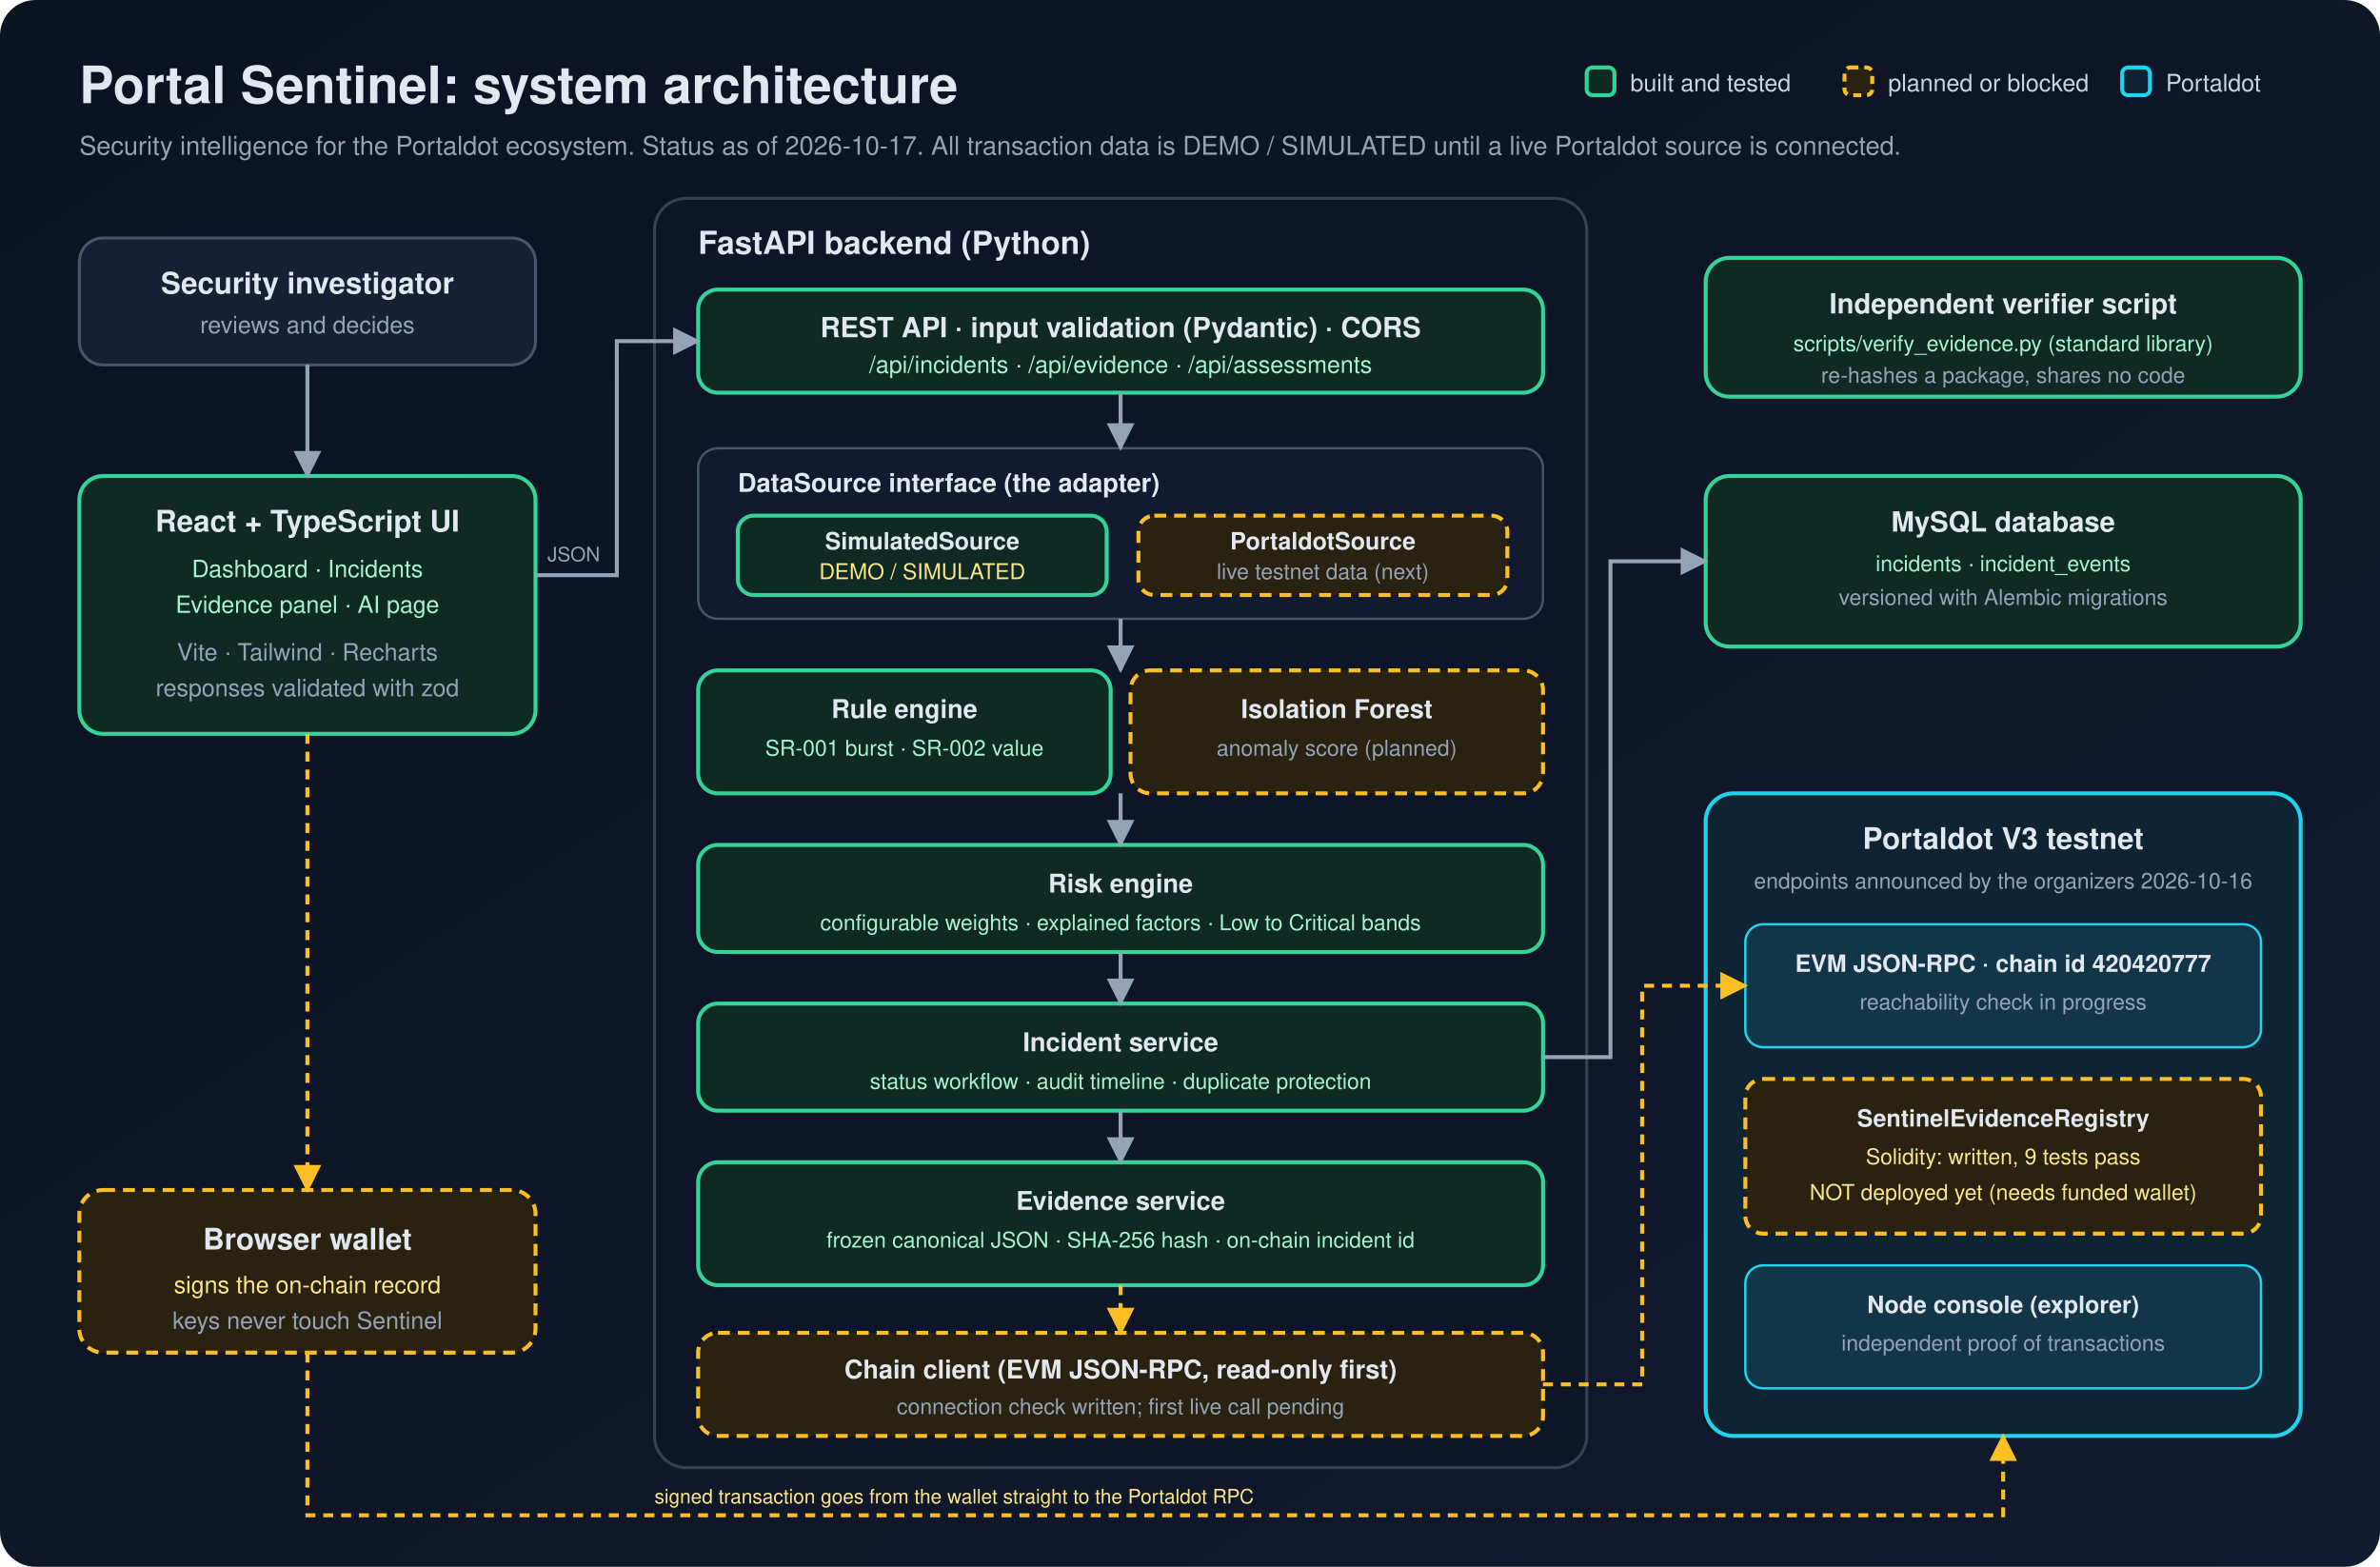
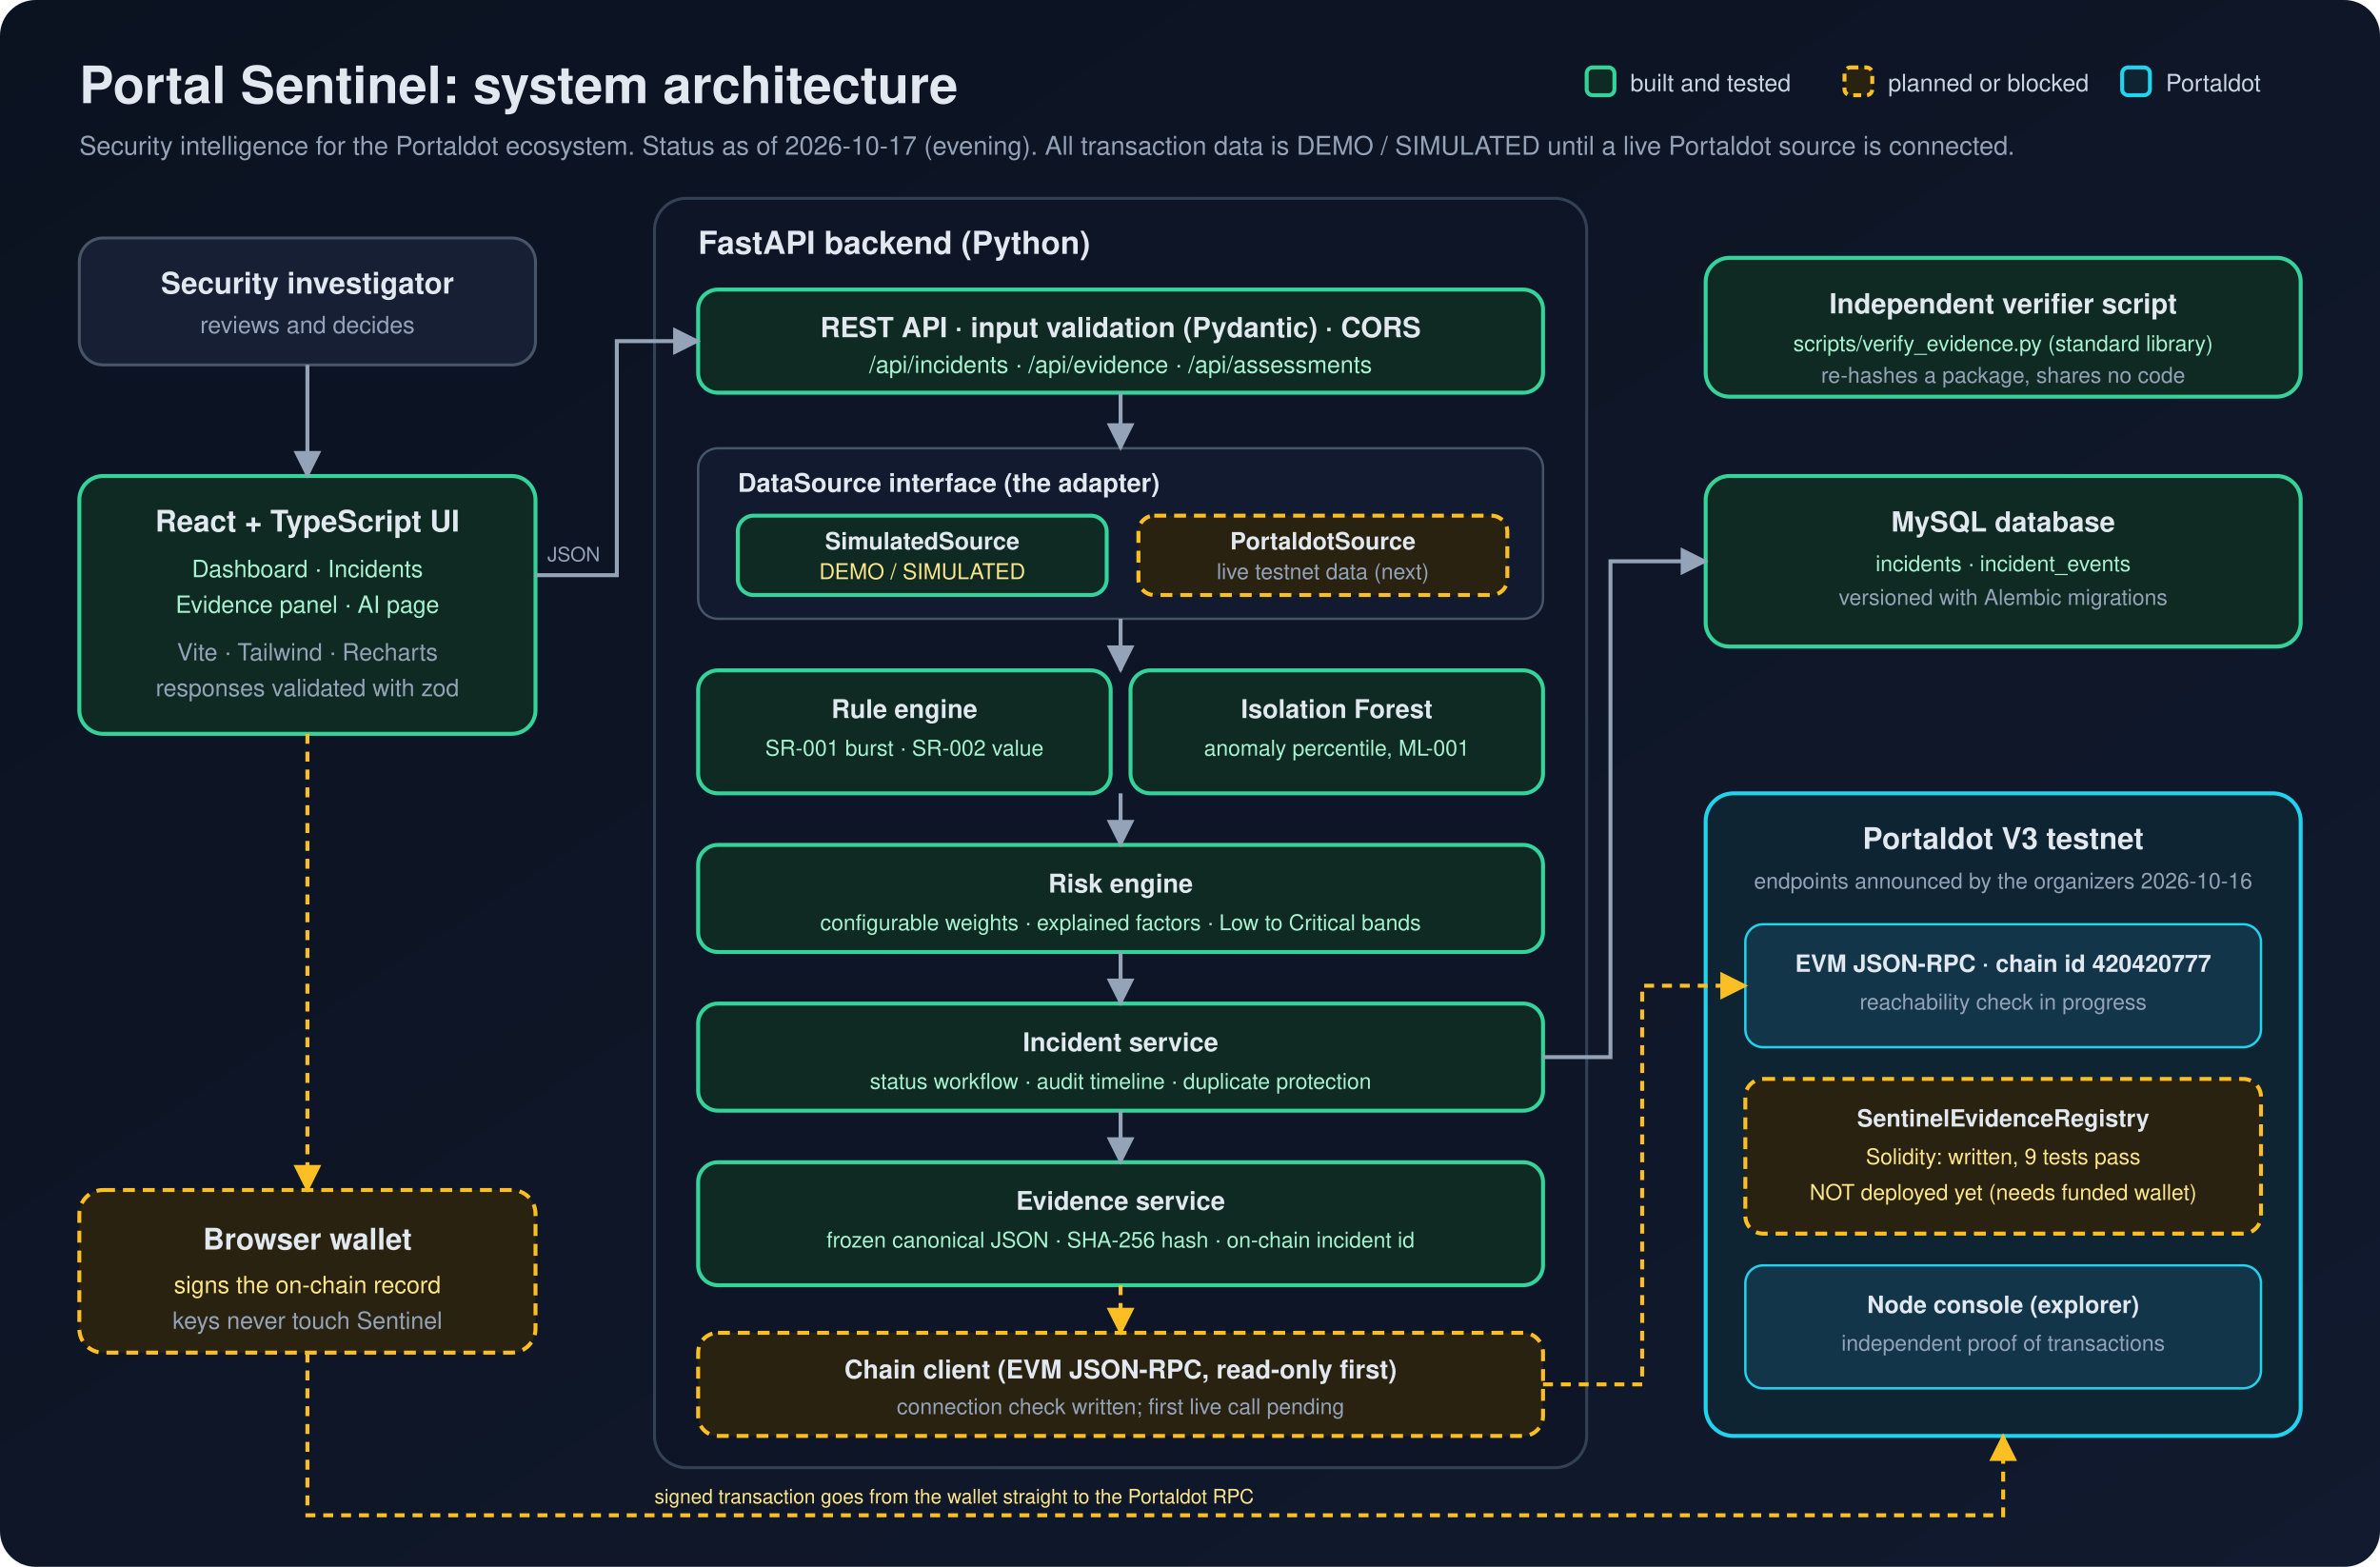
<svg xmlns="http://www.w3.org/2000/svg" viewBox="0 0 1200 790" width="1200" height="790" font-family="Segoe UI, Helvetica, Arial, sans-serif">
  <defs>
    <marker id="a" viewBox="0 0 10 10" refX="9" refY="5" markerWidth="7" markerHeight="7" orient="auto-start-reverse">
      <path d="M0 0L10 5L0 10z" fill="#94a3b8" />
    </marker>
    <marker id="ap" viewBox="0 0 10 10" refX="9" refY="5" markerWidth="7" markerHeight="7" orient="auto-start-reverse">
      <path d="M0 0L10 5L0 10z" fill="#fbbf24" />
    </marker>
    <linearGradient id="bg" x1="0" y1="0" x2="1" y2="1">
      <stop offset="0" stop-color="#0b1220" />
      <stop offset="1" stop-color="#111a2e" />
    </linearGradient>
  </defs>
  <rect width="1200" height="790" rx="18" fill="url(#bg)" />
  <text x="40" y="52" font-size="26" font-weight="700" fill="#e2e8f0">Portal Sentinel: system architecture</text>
-   <text x="40" y="78" font-size="13" fill="#94a3b8">Security intelligence for the Portaldot ecosystem. Status as of 2026-10-17. All transaction data is DEMO / SIMULATED until a live Portaldot source is connected.</text>
+   <text x="40" y="78" font-size="13" fill="#94a3b8">Security intelligence for the Portaldot ecosystem. Status as of 2026-10-17 (evening). All transaction data is DEMO / SIMULATED until a live Portaldot source is connected.</text>
  <rect x="800" y="34" width="14" height="14" rx="3" fill="#0f2a22" stroke="#34d399" stroke-width="2" />
  <text x="822" y="46" font-size="12" fill="#cbd5e1">built and tested</text>
  <rect x="930" y="34" width="14" height="14" rx="3" fill="#2a2210" stroke="#fbbf24" stroke-width="2" stroke-dasharray="4 3" />
  <text x="952" y="46" font-size="12" fill="#cbd5e1">planned or blocked</text>
  <rect x="1070" y="34" width="14" height="14" rx="3" fill="#0e2433" stroke="#22d3ee" stroke-width="2" />
  <text x="1092" y="46" font-size="12" fill="#cbd5e1">Portaldot</text>
  <rect x="40" y="120" width="230" height="64" rx="12" fill="#161f33" stroke="#475569" stroke-width="1.5" />
  <text x="155" y="148" font-size="15" font-weight="600" fill="#e2e8f0" text-anchor="middle">Security investigator</text>
  <text x="155" y="168" font-size="12" fill="#94a3b8" text-anchor="middle">reviews and decides</text>
  <rect x="40" y="240" width="230" height="130" rx="12" fill="#0f2a22" stroke="#34d399" stroke-width="2" />
  <text x="155" y="268" font-size="15" font-weight="600" fill="#e2e8f0" text-anchor="middle">React + TypeScript UI</text>
  <text x="155" y="291" font-size="12" fill="#a7f3d0" text-anchor="middle">Dashboard · Incidents</text>
  <text x="155" y="309" font-size="12" fill="#a7f3d0" text-anchor="middle">Evidence panel · AI page</text>
  <text x="155" y="333" font-size="12" fill="#94a3b8" text-anchor="middle">Vite · Tailwind · Recharts</text>
  <text x="155" y="351" font-size="12" fill="#94a3b8" text-anchor="middle">responses validated with zod</text>
  <rect x="40" y="600" width="230" height="82" rx="12" fill="#2a2210" stroke="#fbbf24" stroke-width="2" stroke-dasharray="6 4" />
  <text x="155" y="630" font-size="15" font-weight="600" fill="#e2e8f0" text-anchor="middle">Browser wallet</text>
  <text x="155" y="652" font-size="12" fill="#fde68a" text-anchor="middle">signs the on-chain record</text>
  <text x="155" y="670" font-size="12" fill="#94a3b8" text-anchor="middle">keys never touch Sentinel</text>
  <rect x="330" y="100" width="470" height="640" rx="16" fill="#0d1526" stroke="#334155" stroke-width="1.5" />
  <text x="352" y="128" font-size="16" font-weight="700" fill="#e2e8f0">FastAPI backend (Python)</text>
  <rect x="352" y="146" width="426" height="52" rx="10" fill="#0f2a22" stroke="#34d399" stroke-width="2" />
  <text x="565" y="170" font-size="14" font-weight="600" fill="#e2e8f0" text-anchor="middle">REST API · input validation (Pydantic) · CORS</text>
  <text x="565" y="188" font-size="12" fill="#a7f3d0" text-anchor="middle">/api/incidents · /api/evidence · /api/assessments</text>
  <rect x="352" y="226" width="426" height="86" rx="10" fill="#111a2e" stroke="#475569" stroke-width="1.2" />
  <text x="372" y="248" font-size="13" font-weight="600" fill="#e2e8f0">DataSource interface (the adapter)</text>
  <rect x="372" y="260" width="186" height="40" rx="8" fill="#0f2a22" stroke="#34d399" stroke-width="2" />
  <text x="465" y="277" font-size="12" font-weight="600" fill="#e2e8f0" text-anchor="middle">SimulatedSource</text>
  <text x="465" y="292" font-size="11" fill="#fde68a" text-anchor="middle">DEMO / SIMULATED</text>
  <rect x="574" y="260" width="186" height="40" rx="8" fill="#2a2210" stroke="#fbbf24" stroke-width="2" stroke-dasharray="6 4" />
  <text x="667" y="277" font-size="12" font-weight="600" fill="#e2e8f0" text-anchor="middle">PortaldotSource</text>
  <text x="667" y="292" font-size="11" fill="#94a3b8" text-anchor="middle">live testnet data (next)</text>
  <rect x="352" y="338" width="208" height="62" rx="10" fill="#0f2a22" stroke="#34d399" stroke-width="2" />
  <text x="456" y="362" font-size="13" font-weight="600" fill="#e2e8f0" text-anchor="middle">Rule engine</text>
  <text x="456" y="381" font-size="11" fill="#a7f3d0" text-anchor="middle">SR-001 burst · SR-002 value</text>
-   <rect x="570" y="338" width="208" height="62" rx="10" fill="#2a2210" stroke="#fbbf24" stroke-width="2" stroke-dasharray="6 4" />
+   <rect x="570" y="338" width="208" height="62" rx="10" fill="#0f2a22" stroke="#34d399" stroke-width="2" />
  <text x="674" y="362" font-size="13" font-weight="600" fill="#e2e8f0" text-anchor="middle">Isolation Forest</text>
-   <text x="674" y="381" font-size="11" fill="#94a3b8" text-anchor="middle">anomaly score (planned)</text>
+   <text x="674" y="381" font-size="11" fill="#a7f3d0" text-anchor="middle">anomaly percentile, ML-001</text>
  <rect x="352" y="426" width="426" height="54" rx="10" fill="#0f2a22" stroke="#34d399" stroke-width="2" />
  <text x="565" y="450" font-size="13" font-weight="600" fill="#e2e8f0" text-anchor="middle">Risk engine</text>
  <text x="565" y="469" font-size="11" fill="#a7f3d0" text-anchor="middle">configurable weights · explained factors · Low to Critical bands</text>
  <rect x="352" y="506" width="426" height="54" rx="10" fill="#0f2a22" stroke="#34d399" stroke-width="2" />
  <text x="565" y="530" font-size="13" font-weight="600" fill="#e2e8f0" text-anchor="middle">Incident service</text>
  <text x="565" y="549" font-size="11" fill="#a7f3d0" text-anchor="middle">status workflow · audit timeline · duplicate protection</text>
  <rect x="352" y="586" width="426" height="62" rx="10" fill="#0f2a22" stroke="#34d399" stroke-width="2" />
  <text x="565" y="610" font-size="13" font-weight="600" fill="#e2e8f0" text-anchor="middle">Evidence service</text>
  <text x="565" y="629" font-size="11" fill="#a7f3d0" text-anchor="middle">frozen canonical JSON · SHA-256 hash · on-chain incident id</text>
  <rect x="352" y="672" width="426" height="52" rx="10" fill="#2a2210" stroke="#fbbf24" stroke-width="2" stroke-dasharray="6 4" />
  <text x="565" y="695" font-size="13" font-weight="600" fill="#e2e8f0" text-anchor="middle">Chain client (EVM JSON-RPC, read-only first)</text>
  <text x="565" y="713" font-size="11" fill="#94a3b8" text-anchor="middle">connection check written; first live call pending</text>
  <rect x="860" y="130" width="300" height="70" rx="12" fill="#0f2a22" stroke="#34d399" stroke-width="2" />
  <text x="1010" y="158" font-size="14" font-weight="600" fill="#e2e8f0" text-anchor="middle">Independent verifier script</text>
  <text x="1010" y="177" font-size="11" fill="#a7f3d0" text-anchor="middle">scripts/verify_evidence.py (standard library)</text>
  <text x="1010" y="193" font-size="11" fill="#94a3b8" text-anchor="middle">re-hashes a package, shares no code</text>
  <rect x="860" y="240" width="300" height="86" rx="12" fill="#0f2a22" stroke="#34d399" stroke-width="2" />
  <text x="1010" y="268" font-size="14" font-weight="600" fill="#e2e8f0" text-anchor="middle">MySQL database</text>
  <text x="1010" y="288" font-size="11" fill="#a7f3d0" text-anchor="middle">incidents · incident_events</text>
  <text x="1010" y="305" font-size="11" fill="#94a3b8" text-anchor="middle">versioned with Alembic migrations</text>
  <rect x="860" y="400" width="300" height="324" rx="14" fill="#0e2433" stroke="#22d3ee" stroke-width="2" />
  <text x="1010" y="428" font-size="15" font-weight="700" fill="#e2e8f0" text-anchor="middle">Portaldot V3 testnet</text>
  <text x="1010" y="448" font-size="11" fill="#94a3b8" text-anchor="middle">endpoints announced by the organizers 2026-10-16</text>
  <rect x="880" y="466" width="260" height="62" rx="9" fill="#12354a" stroke="#22d3ee" stroke-width="1.2" />
  <text x="1010" y="490" font-size="12" font-weight="600" fill="#e2e8f0" text-anchor="middle">EVM JSON-RPC · chain id 420420777</text>
  <text x="1010" y="509" font-size="11" fill="#94a3b8" text-anchor="middle">reachability check in progress</text>
  <rect x="880" y="544" width="260" height="78" rx="9" fill="#2a2210" stroke="#fbbf24" stroke-width="2" stroke-dasharray="6 4" />
  <text x="1010" y="568" font-size="12" font-weight="600" fill="#e2e8f0" text-anchor="middle">SentinelEvidenceRegistry</text>
  <text x="1010" y="587" font-size="11" fill="#fde68a" text-anchor="middle">Solidity: written, 9 tests pass</text>
  <text x="1010" y="605" font-size="11" fill="#fde68a" text-anchor="middle">NOT deployed yet (needs funded wallet)</text>
  <rect x="880" y="638" width="260" height="62" rx="9" fill="#12354a" stroke="#22d3ee" stroke-width="1.2" />
  <text x="1010" y="662" font-size="12" font-weight="600" fill="#e2e8f0" text-anchor="middle">Node console (explorer)</text>
  <text x="1010" y="681" font-size="11" fill="#94a3b8" text-anchor="middle">independent proof of transactions</text>
  <path d="M155 184 V240" stroke="#94a3b8" stroke-width="2" fill="none" marker-end="url(#a)" />
  <path d="M270 290 H311 V172 H352" stroke="#94a3b8" stroke-width="2" fill="none" marker-end="url(#a)" />
  <text x="276" y="283" font-size="10" fill="#94a3b8">JSON</text>
  <path d="M565 198 V226" stroke="#94a3b8" stroke-width="2" fill="none" marker-end="url(#a)" />
  <path d="M565 312 V338" stroke="#94a3b8" stroke-width="2" fill="none" marker-end="url(#a)" />
  <path d="M565 400 V426" stroke="#94a3b8" stroke-width="2" fill="none" marker-end="url(#a)" />
  <path d="M565 480 V506" stroke="#94a3b8" stroke-width="2" fill="none" marker-end="url(#a)" />
  <path d="M565 560 V586" stroke="#94a3b8" stroke-width="2" fill="none" marker-end="url(#a)" />
  <path d="M565 648 V672" stroke="#fbbf24" stroke-width="2" stroke-dasharray="5 4" fill="none" marker-end="url(#ap)" />
  <path d="M778 533 H812 V283 H860" stroke="#94a3b8" stroke-width="2" fill="none" marker-end="url(#a)" />
  <path d="M778 698 H828 V497 H880" stroke="#fbbf24" stroke-width="2" stroke-dasharray="5 4" fill="none" marker-end="url(#ap)" />
  <path d="M155 682 V764 H1010 V724" stroke="#fbbf24" stroke-width="2" stroke-dasharray="5 4" fill="none" marker-end="url(#ap)" />
  <text x="330" y="758" font-size="10" fill="#fde68a">signed transaction goes from the wallet straight to the Portaldot RPC</text>
  <path d="M155 370 V600" stroke="#fbbf24" stroke-width="2" stroke-dasharray="5 4" fill="none" marker-end="url(#ap)" />
</svg>
